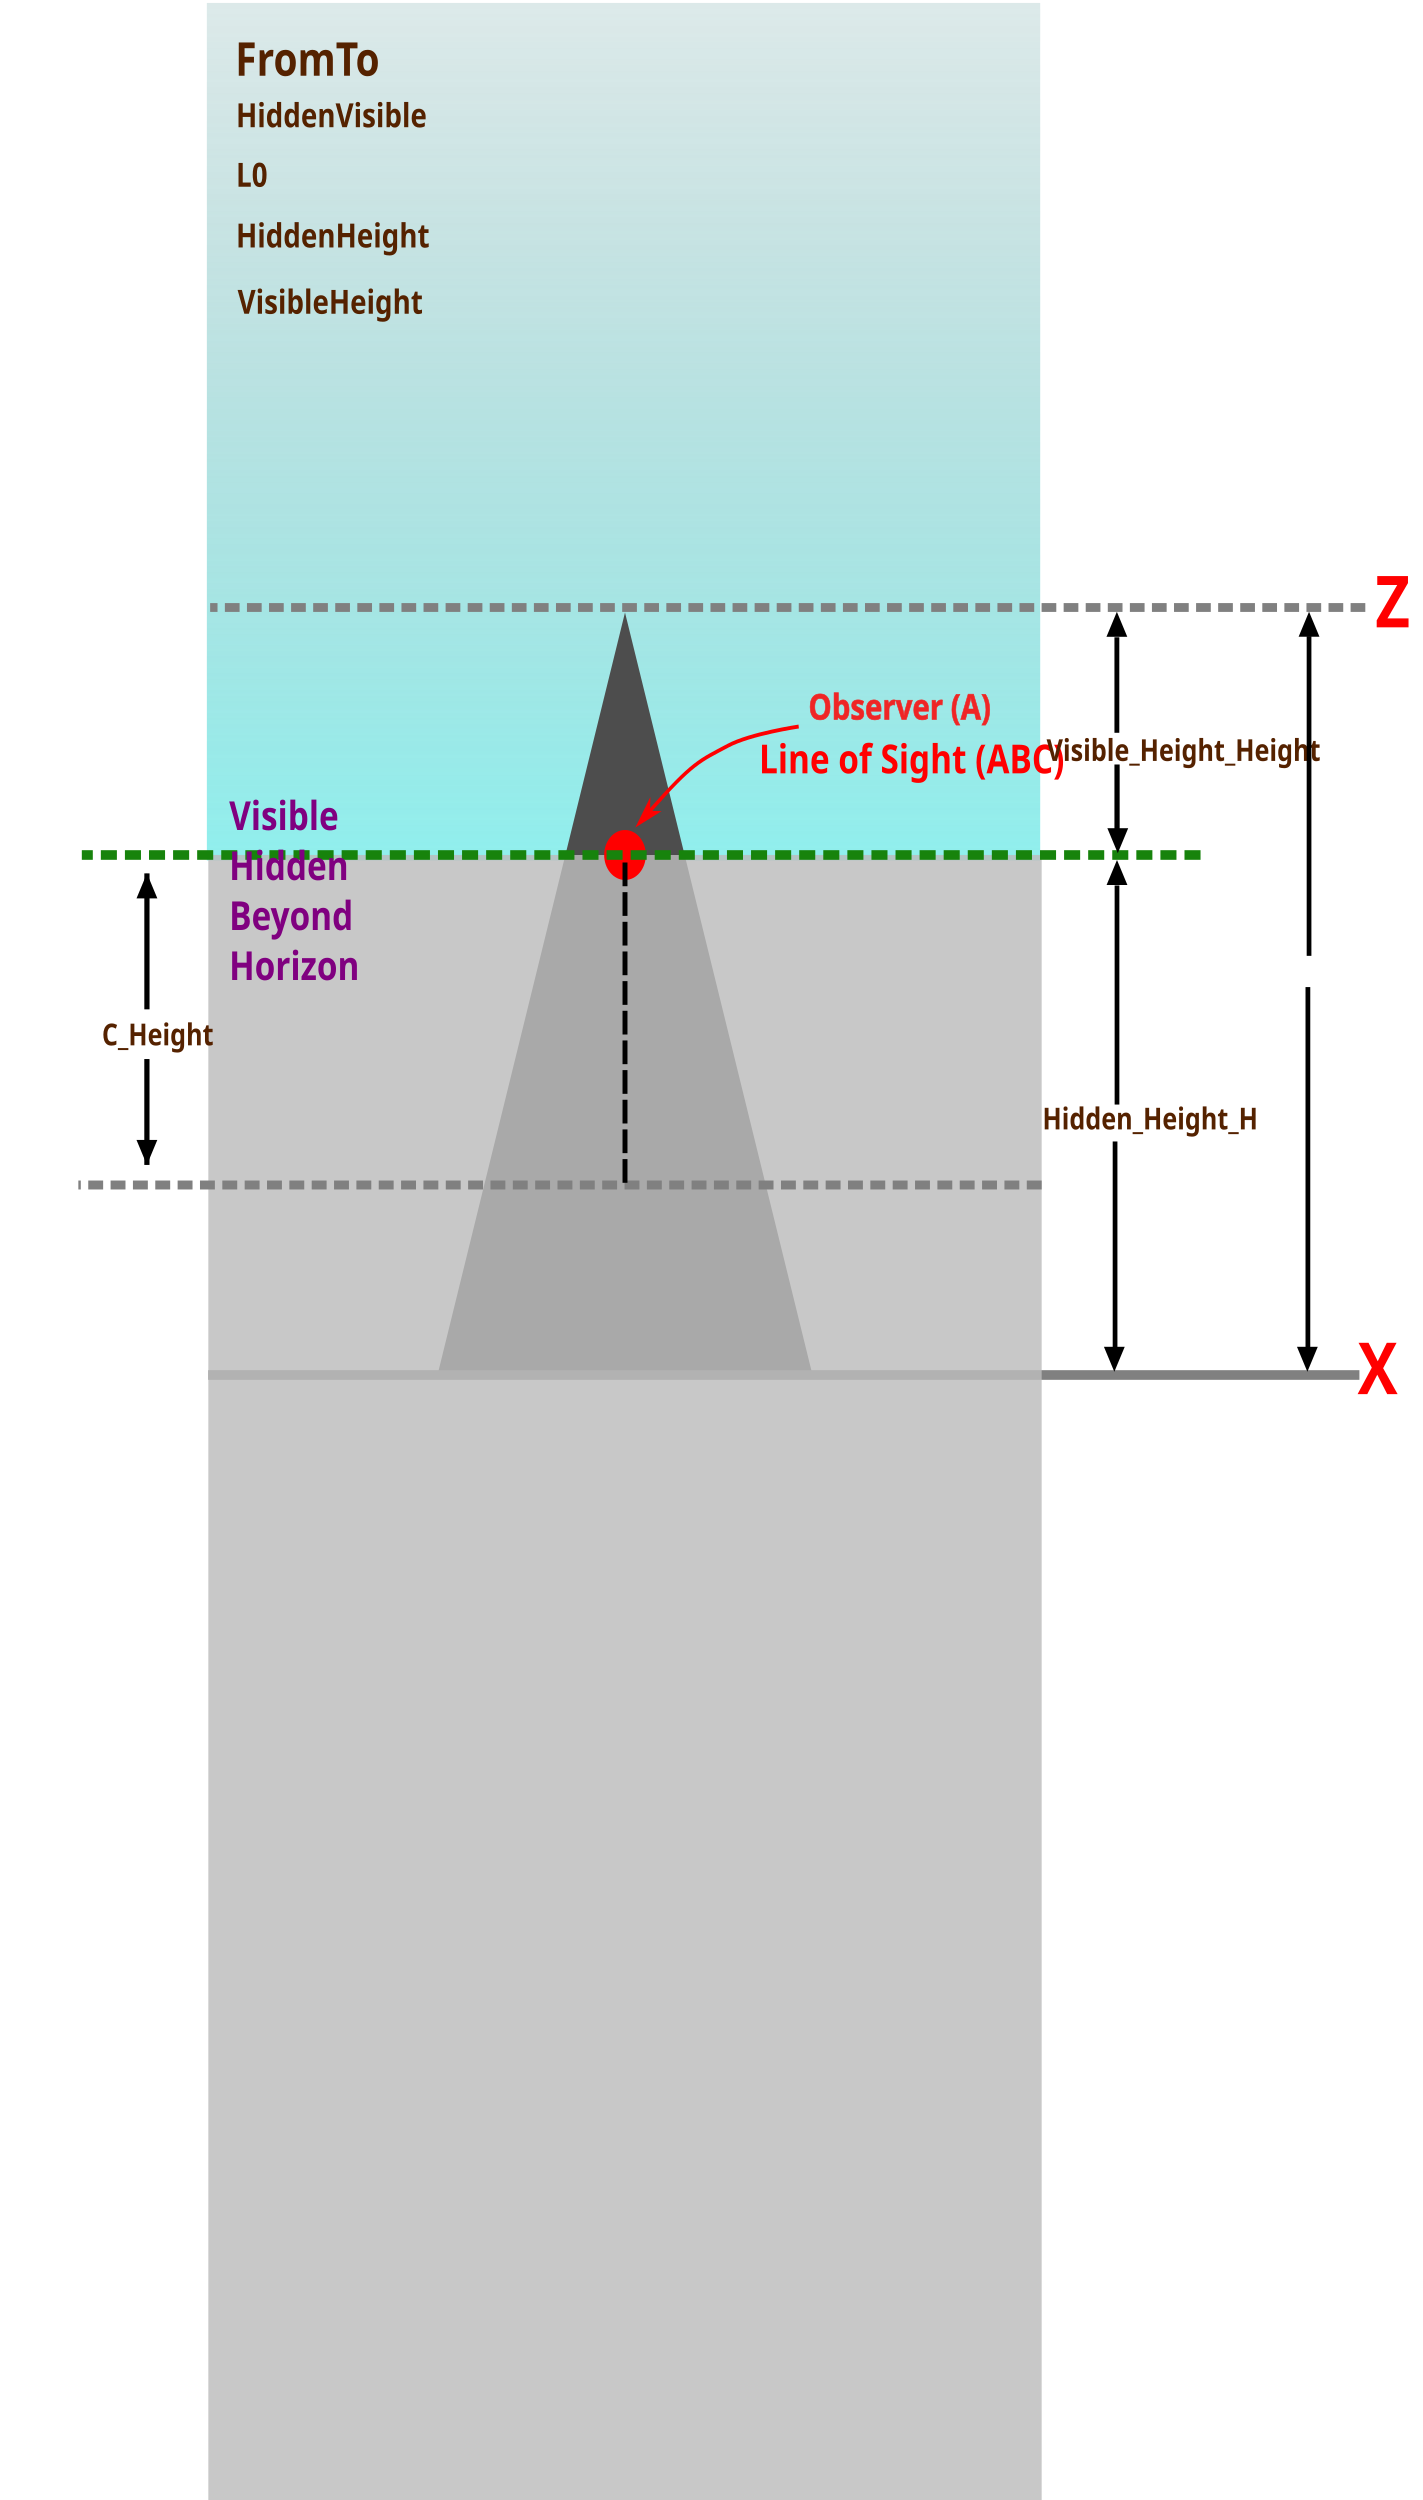
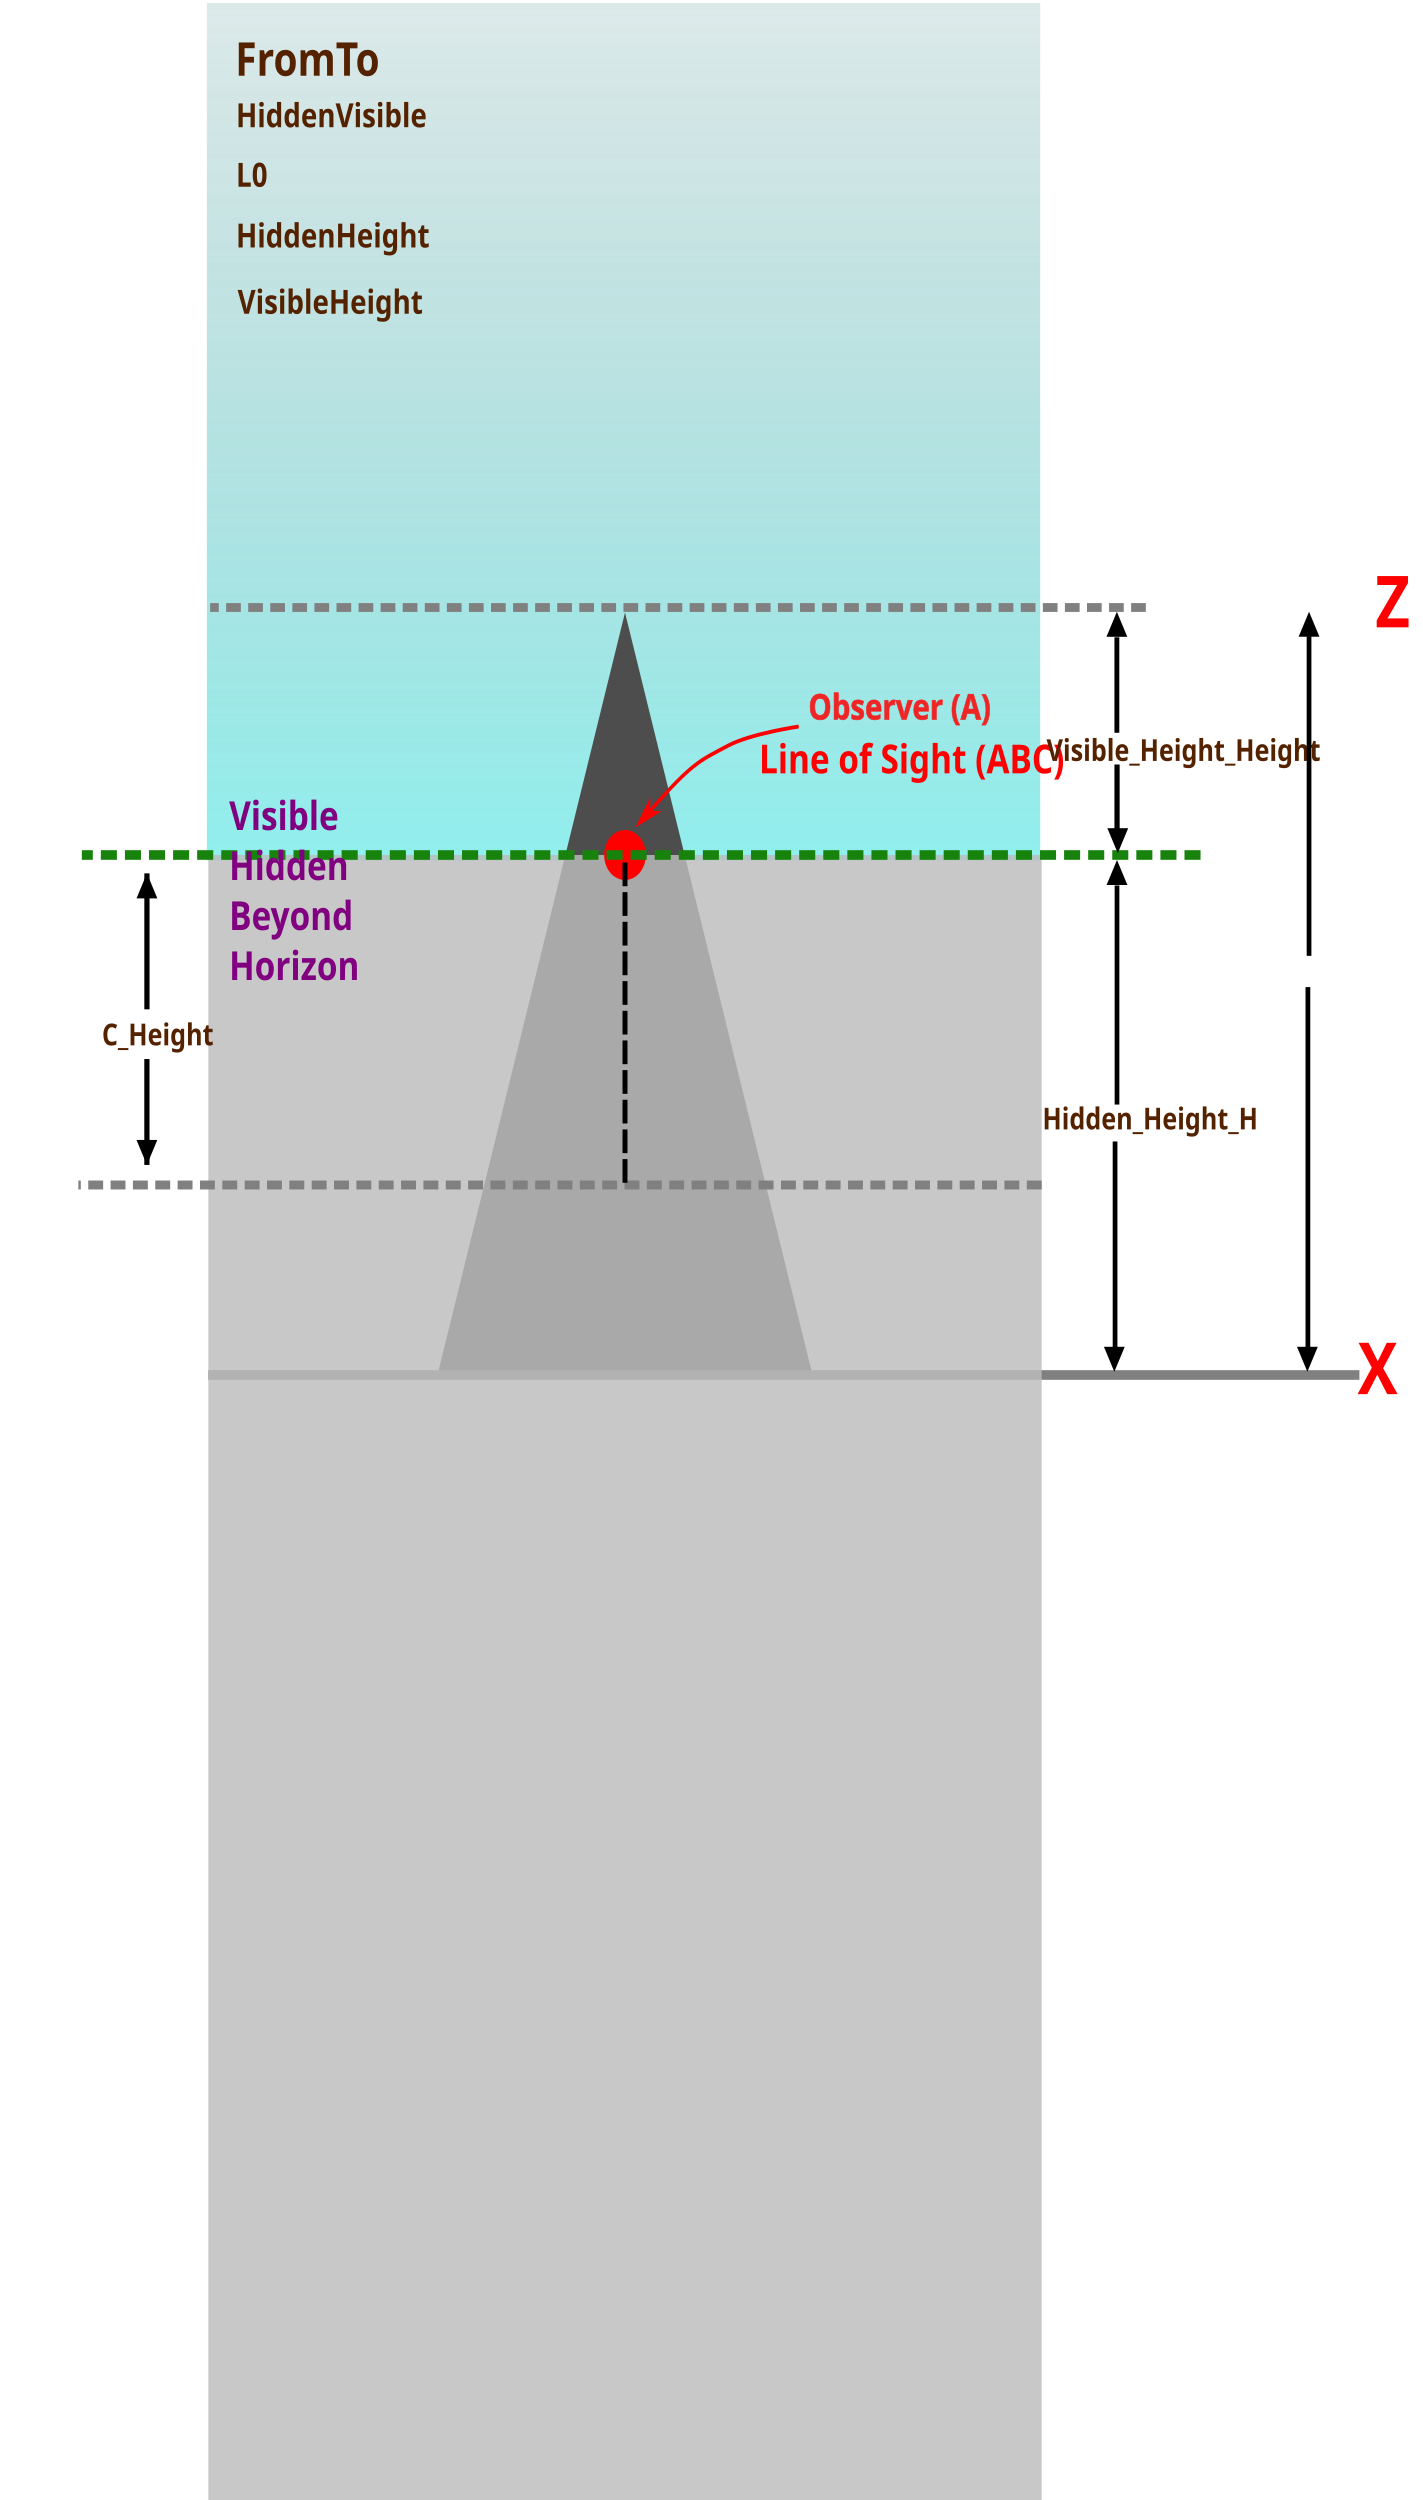
<svg xmlns="http://www.w3.org/2000/svg" xmlns:xlink="http://www.w3.org/1999/xlink" version="1.1" width="825" height="1450" viewBox="-300 0 682.759 1000" preserveAspectRatio="none" overflow="visible" id="svg1">
  <defs id="defs1">
    <marker style="overflow:visible" id="DartArrow" refX="0" refY="0" orient="auto-start-reverse" markerWidth="1" markerHeight="1" viewBox="0 0 1 1" preserveAspectRatio="xMidYMid">
      <path style="fill:context-stroke;fill-rule:evenodd;stroke:none" d="M 0,0 5,-5 -12.5,0 5,5 Z" transform="scale(-0.5)" id="path6" />
    </marker>
    <linearGradient id="linearGradient17">
      <stop style="stop-color:#4fedea;stop-opacity:0.893;" offset="0" id="stop18" />
      <stop style="stop-color:#3f8383;stop-opacity:0.201;" offset="1" id="stop17" />
    </linearGradient>
    <linearGradient xlink:href="#linearGradient17" id="linearGradient1" x1="-0.257" y1="372.26" x2="-0.257" y2="-25.312" gradientUnits="userSpaceOnUse" gradientTransform="matrix(1.006105,0,0,1,-0.4476508,1.176886)" />
    <marker id="marker1" viewBox="0 0 10 10" refX="9" refY="5" markerWidth="15" markerHeight="15" orient="auto-start-reverse">
      <path d="M 0,0 L 10,5 L 0,10 z" fill="#ff0000" id="path1" />
    </marker>
    <marker id="marker2" viewBox="0 0 10 10" refX="9" refY="5" markerWidth="15" markerHeight="15" orient="auto-start-reverse">
      <path d="M 0,0 L 10,5 L 0,10 L 4,5 z" fill="#00ff00" id="path2" />
    </marker>
    <marker id="marker3" viewBox="0 0 10 10" refX="9" refY="5" markerWidth="15" markerHeight="15" orient="auto-start-reverse">
      <path d="M 0,2 L 10,5 L 0,8 z" fill="#0000ff" id="path3" />
    </marker>
    <marker id="RedArrow" viewBox="0 0 10 10" refX="0" refY="5" markerWidth="50" markerHeight="50" orient="auto">
      <polygon points="0,0 10,5 0,10" fill="red" id="polygon3" />
    </marker>
    <marker id="GreenArrow" viewBox="0 0 10 10" refX="0" refY="5" markerWidth="40" markerHeight="40" orient="0">
      <polygon points="0,0 10,5 0,10" fill="green" id="polygon4" />
    </marker>
    <marker id="BlueArrow" viewBox="0 0 10 10" refX="0" refY="5" markerWidth="30" markerHeight="30" orient="auto">
      <polygon points="0,0 10,5 0,10" fill="blue" id="polygon5" />
    </marker>
  </defs>
  <rect style="opacity:0.74;fill:url(#linearGradient1);fill-opacity:1;fill-rule:evenodd;stroke-width:0.271" id="Sky" width="400" height="343" x="-200.706" y="1.177" />
  <path id="Mountain" style="display:inline;fill:#4d4d4d;fill-rule:evenodd;stroke-width:0.378" d="M -90,550 H 90 L 0,245 Z" />
  <path d="m 352.525,550 -552.525,5.3e-4" stroke="#000000" stroke-width="3.365" stroke-miterlimit="8" fill="none" fill-rule="evenodd" id="Distant_Obj_Sea_Level" style="fill:#808080;fill-opacity:0;stroke:#808080;stroke-width:3.864;stroke-dasharray:none;stroke-opacity:1" />
  <rect style="opacity:0.836;fill:#bdbdbd;fill-opacity:0.98;fill-rule:evenodd;stroke-width:0.559" id="Beyond_Horizon_Hidden" width="400" height="660" x="-200" y="342" />
-   <path d="M 355.349,243 H -199.129" stroke="#000000" stroke-width="3.365" stroke-miterlimit="8" fill="none" fill-rule="evenodd" id="Z_Point_Line" style="fill:#1a1a1a;fill-opacity:0;stroke:#808080;stroke-width:3.532;stroke-dasharray:7.063, 3.532;stroke-dashoffset:0;stroke-opacity:1" />
+   <path d="M 250,243 H -199.129" stroke="#000000" stroke-width="3.365" stroke-miterlimit="8" fill="none" fill-rule="evenodd" id="Z_Point_Line" style="fill:#1a1a1a;fill-opacity:0;stroke:#808080;stroke-width:3.532;stroke-dasharray:7.063, 3.532;stroke-dashoffset:0;stroke-opacity:1" />
  <circle style="fill:#ff0000;fill-rule:evenodd;stroke-width:0.491" id="dot" cx="0" cy="342" r="10" />
  <path d="m 276.263,342 -536.99,5.3e-4" stroke="#000000" stroke-width="3.365" stroke-miterlimit="8" fill="none" fill-rule="evenodd" id="C_Point_Line" style="opacity:1;fill:#000000;fill-opacity:0;stroke:#17830c;stroke-width:3.853;stroke-dasharray:7.706, 3.853;stroke-dashoffset:0;stroke-opacity:1" />
  <path d="m 200,474 -462.397,5.2e-4" stroke="#000000" stroke-width="3.365" stroke-miterlimit="8" fill="none" fill-rule="evenodd" id="Observer_SL_Line" style="fill:#1a1a1a;fill-opacity:0;stroke:#808080;stroke-width:3.575;stroke-dasharray:7.151, 3.575;stroke-dashoffset:0;stroke-opacity:1" />
  <text id="label_visible_new" x="-190" y="332" style="font-weight:bold;font-size:16px;font-family:Calibri;fill:#800080">Visible</text>
  <text id="label_hidden_new" x="-190" y="352" style="font-weight:bold;font-size:16px;font-family:Calibri;fill:#800080">Hidden</text>
  <text id="label_beyond_new" x="-190" y="372" style="font-weight:bold;font-size:16px;font-family:Calibri;fill:#800080">Beyond</text>
  <text id="label_horizon_new" x="-190" y="392" style="font-weight:bold;font-size:16px;font-family:Calibri;fill:#800080">Horizon</text>
  <path stroke="#000000" stroke-width="3.365" stroke-miterlimit="8" fill="none" fill-rule="evenodd" id="Observer_Height_Above_Sea_Level" style="stroke-width:2.373;stroke-dasharray:9.49, 2.373;stroke-dashoffset:0" d="M 0,345 V 474" />
  <text fill="#ff0000" font-family="Calibri, Calibri_MSFontService, sans-serif" font-weight="700" font-size="29.104px" id="X" x="351.654" y="557.639" style="font-style:normal;font-variant:normal;font-weight:bold;font-stretch:normal;font-size:28.761px;font-family:Calibri, Calibri_MSFontService, sans-serif;-inkscape-font-specification:'Calibri, Calibri_MSFontService, sans-serif, Bold';font-variant-ligatures:normal;font-variant-caps:normal;font-variant-numeric:normal;font-variant-east-asian:normal;fill:#ff0000;stroke-width:0.261">X</text>
  <text fill="#ff0000" font-family="Calibri, Calibri_MSFontService, sans-serif" font-weight="700" font-size="29.104px" id="Z" x="360.127" y="250.946" style="font-style:normal;font-variant:normal;font-weight:bold;font-stretch:normal;font-size:28.761px;font-family:Calibri, Calibri_MSFontService, sans-serif;-inkscape-font-specification:'Calibri, Calibri_MSFontService, sans-serif, Bold';font-variant-ligatures:normal;font-variant-caps:normal;font-variant-numeric:normal;font-variant-east-asian:normal;fill:#ff0000;stroke-width:0.261">Z</text>
  <text id="4_3_Observer_Line_of_Sight" x="64.332" y="309.319" style="font-style:normal;font-variant:normal;font-weight:bold;font-stretch:normal;font-size:16px;font-family:Calibri;-inkscape-font-specification:'Calibri, Bold';font-variant-ligatures:normal;font-variant-caps:normal;font-variant-numeric:normal;font-variant-east-asian:normal;fill:#ff0000">Line of Sight (ABC)</text>
  <text xml:space="preserve" style="font-style:normal;font-variant:normal;font-weight:bold;font-stretch:normal;font-size:14.102px;font-family:Calibri, Calibri_MSFontService, sans-serif;-inkscape-font-specification:'Calibri, Calibri_MSFontService, sans-serif, Bold';font-variant-ligatures:normal;font-variant-caps:normal;font-variant-numeric:normal;font-variant-east-asian:normal;text-align:start;writing-mode:lr-tb;direction:ltr;text-anchor:start;opacity:0.836;fill:#ff0000;fill-opacity:1;stroke:#ff0000;stroke-width:0.261;stroke-dasharray:none" x="88.035" y="287.802" id="4_2_observer_A">Observer (A)</text>
  <path style="fill:none;stroke:#ff0000;stroke-width:1.559;stroke-dasharray:none;stroke-opacity:1;marker-start:url(#DartArrow)" d="m 12.028,324.311 c 20.59,-19.51 23.908,-20.005 37.349,-26.013 10.833,-4.842 33.997,-7.686 33.997,-7.686" id="4_1_Observer_here_arrow" />
  <text xml:space="preserve" style="font-style:normal;font-variant:normal;font-weight:bold;font-stretch:normal;font-size:12.088px;font-family:Calibri;-inkscape-font-specification:'Calibri, Bold';font-variant-ligatures:normal;font-variant-caps:normal;font-variant-numeric:normal;font-variant-east-asian:normal;text-align:start;writing-mode:lr-tb;direction:ltr;text-anchor:start;fill:#552200;stroke-width:2.958;stroke-dasharray:none" x="303.568" y="392.732" id="3_2_Z_Height" />
  <path d="m -229.473,403.737 v -54.385" id="2_1_C_Top_arrow" style="fill:none;stroke:#000000;stroke-width:2.5;stroke-dasharray:none;stroke-opacity:1" />
  <path d="m -229.473,349.352 l -5,10 l 10,0 z" id="2_1_C_Top_arrowhead" style="fill:#000000;stroke:none;fill-opacity:1" />
  <path d="m -229.487,423.616 v 42.358" id="2_3_C_Bottom_arrow" style="fill:none;stroke:#000000;stroke-width:2.5;stroke-dasharray:none;stroke-opacity:1" />
  <path d="m -229.487,465.974 l -5,-10 l 10,0 z" id="2_3_C_Bottom_arrowhead" style="fill:#000000;stroke:none;fill-opacity:1" />
  <text xml:space="preserve" style="font-style:normal;font-variant:normal;font-weight:bold;font-stretch:normal;font-size:12.088px;font-family:Calibri;-inkscape-font-specification:'Calibri, Bold';font-variant-ligatures:normal;font-variant-caps:normal;font-variant-numeric:normal;font-variant-east-asian:normal;text-align:start;writing-mode:lr-tb;direction:ltr;text-anchor:start;fill:#552200;stroke-width:2.958;stroke-dasharray:none" x="-251.085" y="418.12" id="2_2_C_Height">C_Height</text>
  <text xml:space="preserve" style="font-style:normal;font-variant:normal;font-weight:bold;font-stretch:normal;font-size:12.088px;font-family:Calibri;-inkscape-font-specification:'Calibri, Bold';font-variant-ligatures:normal;font-variant-caps:normal;font-variant-numeric:normal;font-variant-east-asian:normal;text-align:start;writing-mode:lr-tb;direction:ltr;text-anchor:start;fill:#552200;stroke-width:2.958;stroke-dasharray:none" x="200.371" y="451.753" id="5_2_Hidden_Height_Height">Hidden_Height_H</text>
  <path d="m 236.18,305.797 v 28.422" id="1_3_Visible_Height_Bottom_arrow" style="fill:none;stroke:#000000;stroke-width:2.5;stroke-dasharray:none;stroke-opacity:1" />
  <path d="m 236.533,341.281 -5,-10 h 10 z" id="1_3_Visible_Height_Bottom_arrowhead" style="fill:#000000;fill-opacity:1;stroke:none" />
  <path d="M 327.788,394.834 V 538.931" id="3_3_Z_Height_Bottom_arrow" style="fill:none;stroke:#000000;stroke-width:2.28;stroke-dasharray:none;stroke-opacity:1" />
  <path d="m 327.538,548.709 -5,-10 h 10 z" id="3_3_Z_Height_Bottom_arrowhead" style="fill:#000000;fill-opacity:1;stroke:none" />
  <text xml:space="preserve" style="font-style:normal;font-variant:normal;font-weight:bold;font-stretch:normal;font-size:12.088px;font-family:Calibri;-inkscape-font-specification:'Calibri, Bold';font-variant-ligatures:normal;font-variant-caps:normal;font-variant-numeric:normal;font-variant-east-asian:normal;text-align:start;writing-mode:lr-tb;direction:ltr;text-anchor:start;fill:#552200;stroke-width:2.958;stroke-dasharray:none" x="202.356" y="304.368" id="1_2_Visible_Height_Height">Visible_Height_Height</text>
  <path d="M 236.098,293.115 V 254.917" id="1_1_Visible_Height_Top_arrow" style="fill:none;stroke:#000000;stroke-width:2.334;stroke-dasharray:none;stroke-opacity:1" />
  <path d="m 236.098,244.723 -5,10 h 10 z" id="1_1_Visible_Height_Top_arrowhead" style="fill:#000000;fill-opacity:1;stroke:none" />
  <path d="M 236.158,441.823 V 354.196" id="5_1_Hidden_Height_Top_arrow" style="fill:none;stroke:#000000;stroke-width:2.266;stroke-dasharray:none;stroke-opacity:1" />
  <path d="m 236.158,344.001 -5,10 h 10 z" id="5_1_Hidden_Height_Top_arrowhead" style="fill:#000000;fill-opacity:1;stroke:none" />
  <path d="M 328.341,382.337 V 254.471" id="3_1_Z_Height_Top_arrow" style="fill:none;stroke:#000000;stroke-width:2.266;stroke-dasharray:none;stroke-opacity:1" />
  <path d="m 328.341,244.693 -5,10 h 10 z" id="3_1_Z_Height_Top_arrowhead" style="fill:#000000;fill-opacity:1;stroke:none" />
  <text xml:space="preserve" style="font-style:normal;font-variant:normal;font-weight:bold;font-stretch:normal;font-size:13.333px;font-family:Calibri;-inkscape-font-specification:'Calibri, Bold';font-variant-ligatures:normal;font-variant-caps:normal;font-variant-numeric:normal;font-variant-east-asian:normal;text-align:start;writing-mode:lr-tb;direction:ltr;text-anchor:start;fill:#552200;stroke-width:2.958;stroke-dasharray:none" x="-185.949" y="125.499" id="VisibleHeight">VisibleHeight</text>
  <text xml:space="preserve" style="font-style:normal;font-variant:normal;font-weight:bold;font-stretch:normal;font-size:13.333px;font-family:Calibri;-inkscape-font-specification:'Calibri, Bold';font-variant-ligatures:normal;font-variant-caps:normal;font-variant-numeric:normal;font-variant-east-asian:normal;text-align:start;writing-mode:lr-tb;direction:ltr;text-anchor:start;fill:#552200;stroke-width:2.958;stroke-dasharray:none" x="-186.712" y="98.98" id="HiddenHeight">HiddenHeight</text>
  <text xml:space="preserve" style="font-style:normal;font-variant:normal;font-weight:bold;font-stretch:normal;font-size:13.333px;font-family:Calibri;-inkscape-font-specification:'Calibri, Bold';font-variant-ligatures:normal;font-variant-caps:normal;font-variant-numeric:normal;font-variant-east-asian:normal;text-align:start;writing-mode:lr-tb;direction:ltr;text-anchor:start;fill:#552200;stroke-width:2.958;stroke-dasharray:none" x="-186.712" y="74.688" id="L0">L0</text>
  <text xml:space="preserve" style="font-style:normal;font-variant:normal;font-weight:bold;font-stretch:normal;font-size:13.333px;font-family:Calibri;-inkscape-font-specification:'Calibri, Bold';font-variant-ligatures:normal;font-variant-caps:normal;font-variant-numeric:normal;font-variant-east-asian:normal;text-align:start;writing-mode:lr-tb;direction:ltr;text-anchor:start;fill:#552200;stroke-width:2.958;stroke-dasharray:none" x="-186.712" y="50.884" id="HiddenVisible">HiddenVisible</text>
  <text xml:space="preserve" style="font-style:normal;font-variant:normal;font-weight:bold;font-stretch:normal;font-size:18.667px;font-family:Calibri;-inkscape-font-specification:'Calibri, Bold';font-variant-ligatures:normal;font-variant-caps:normal;font-variant-numeric:normal;font-variant-east-asian:normal;text-align:start;writing-mode:lr-tb;direction:ltr;text-anchor:start;fill:#552200;stroke-width:2.958" x="-187.08" y="30.301" id="FromTo">FromTo</text>
  <path d="m 235.229,456.589 v 82.412" id="5_3_Hidden_Height_Bottom_arrow" style="fill:none;stroke:#000000;stroke-width:2.266;stroke-dasharray:none;stroke-opacity:1" />
  <path d="m 234.875,548.711 -5,-10 h 10 z" id="5_3_Hidden_Height_Bottom_arrowhead" style="fill:#000000;fill-opacity:1;stroke:none" />
</svg>
